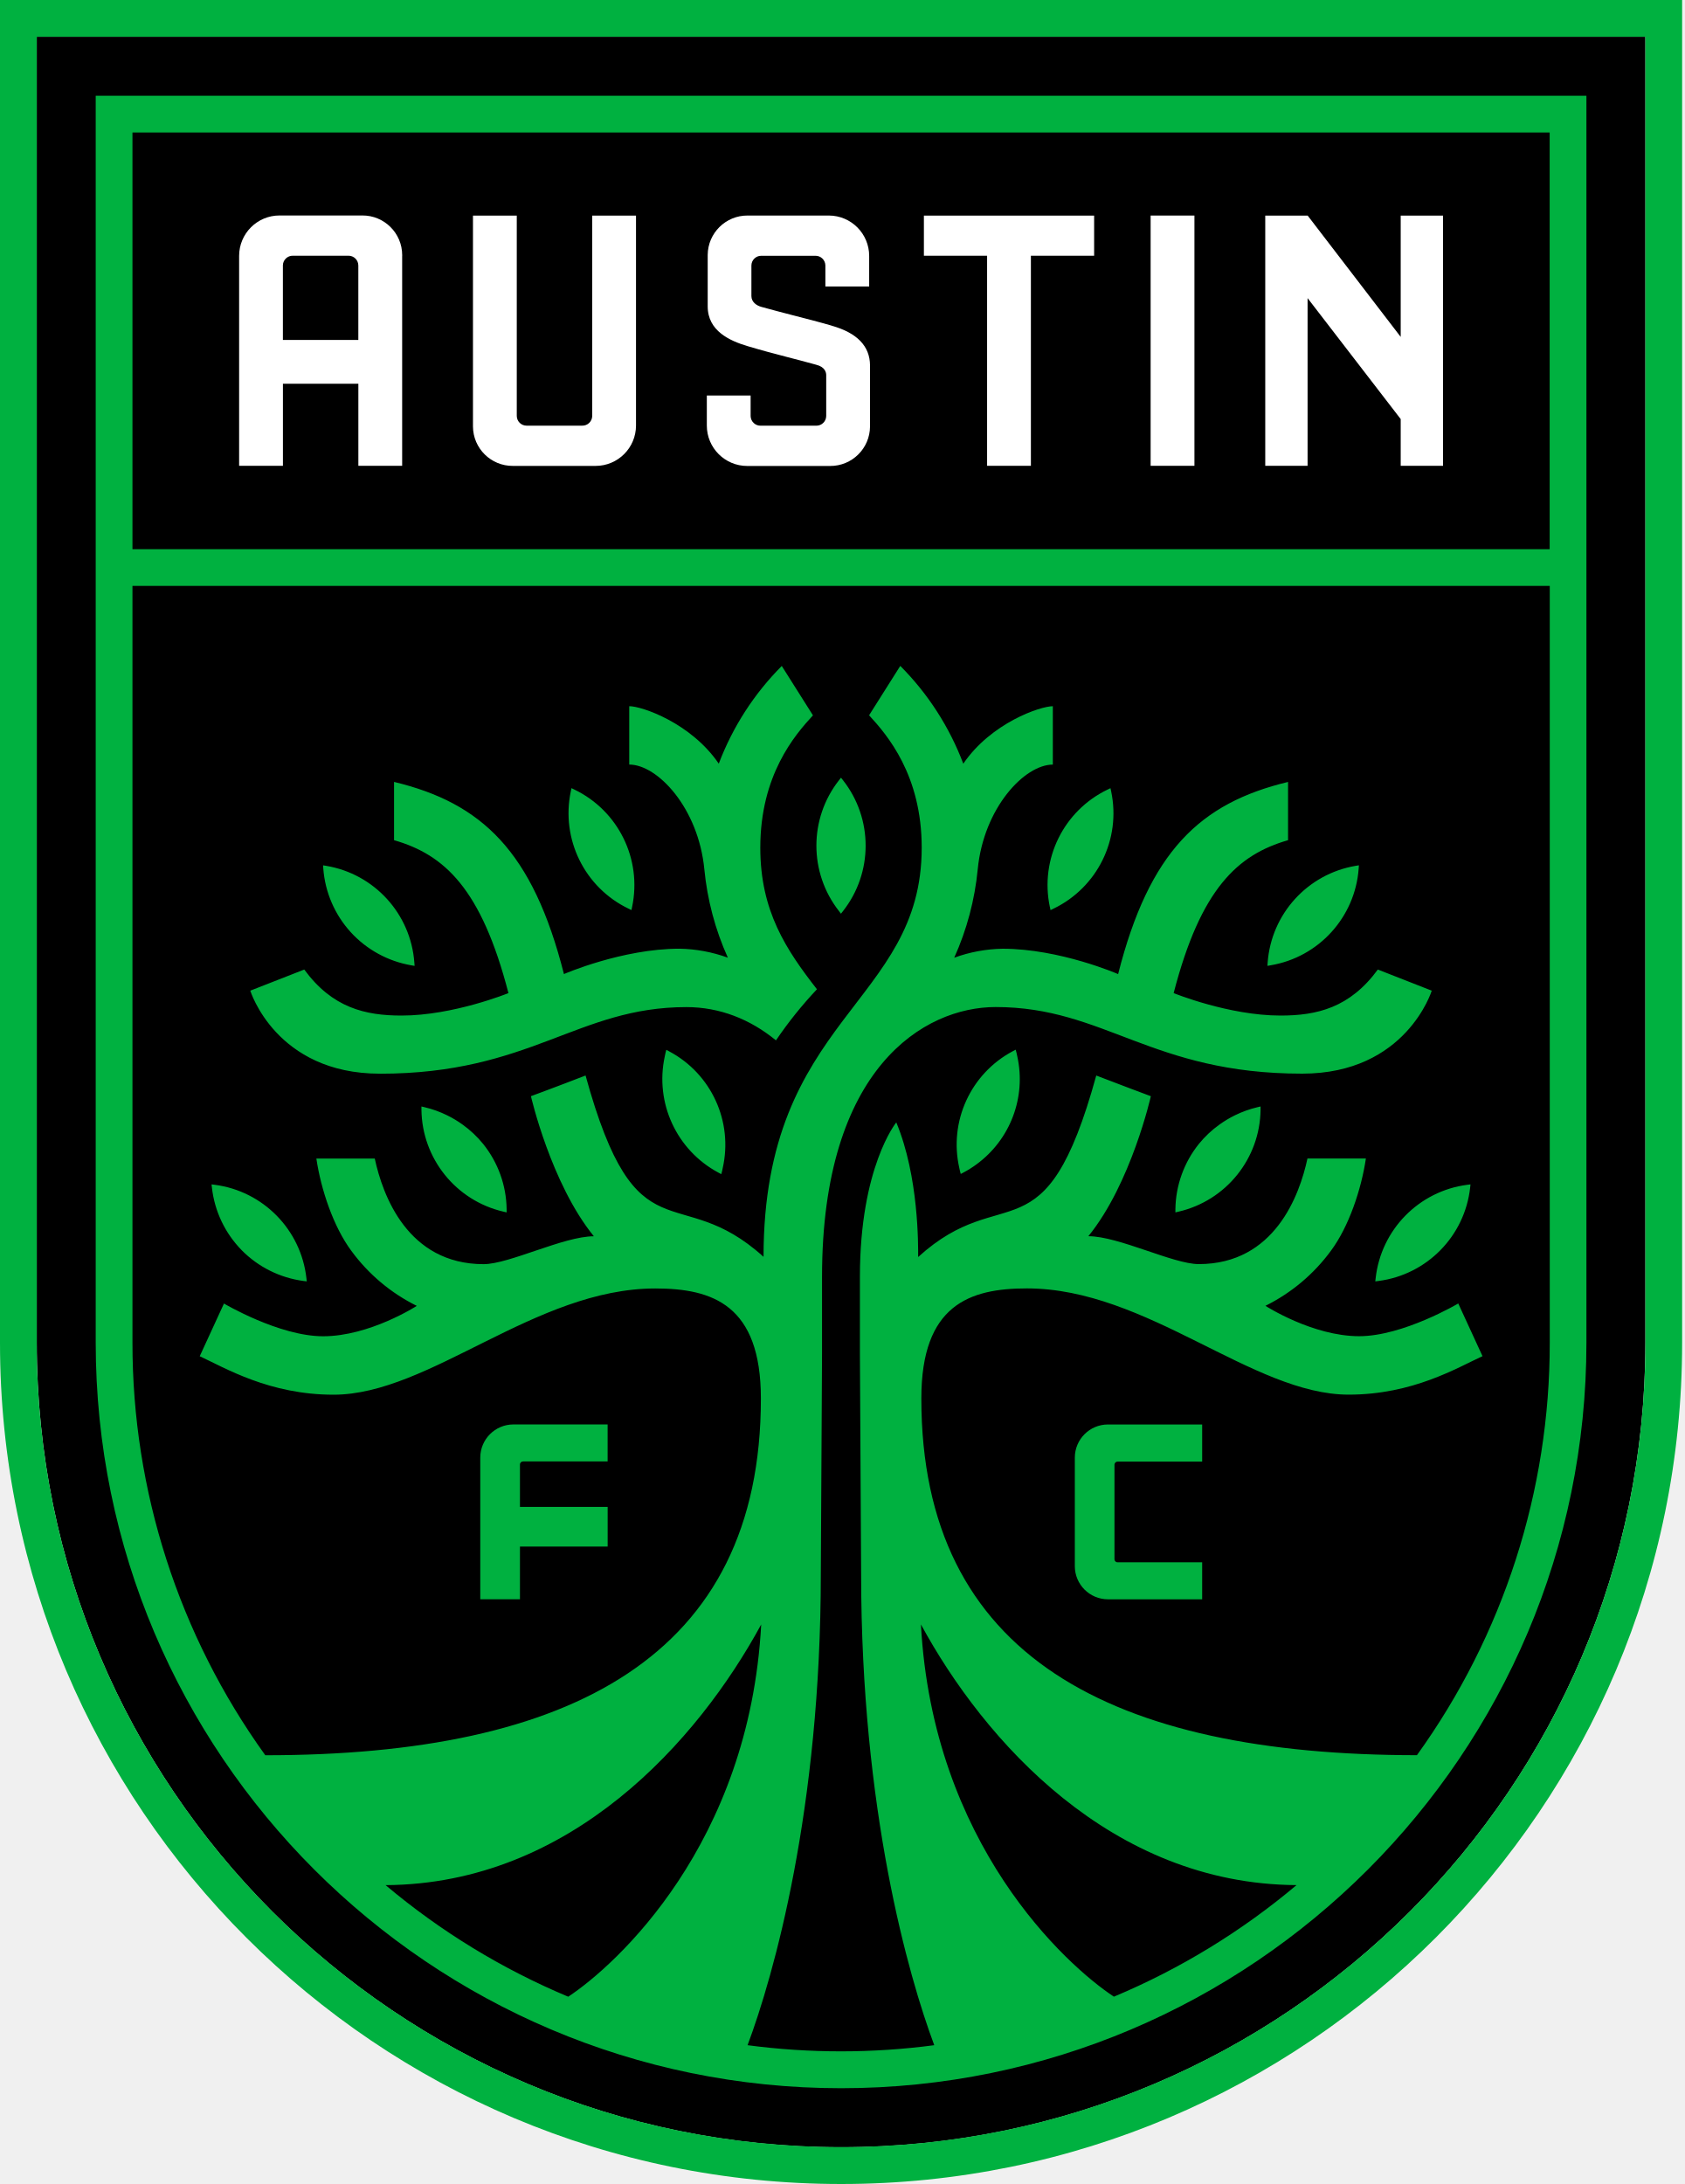
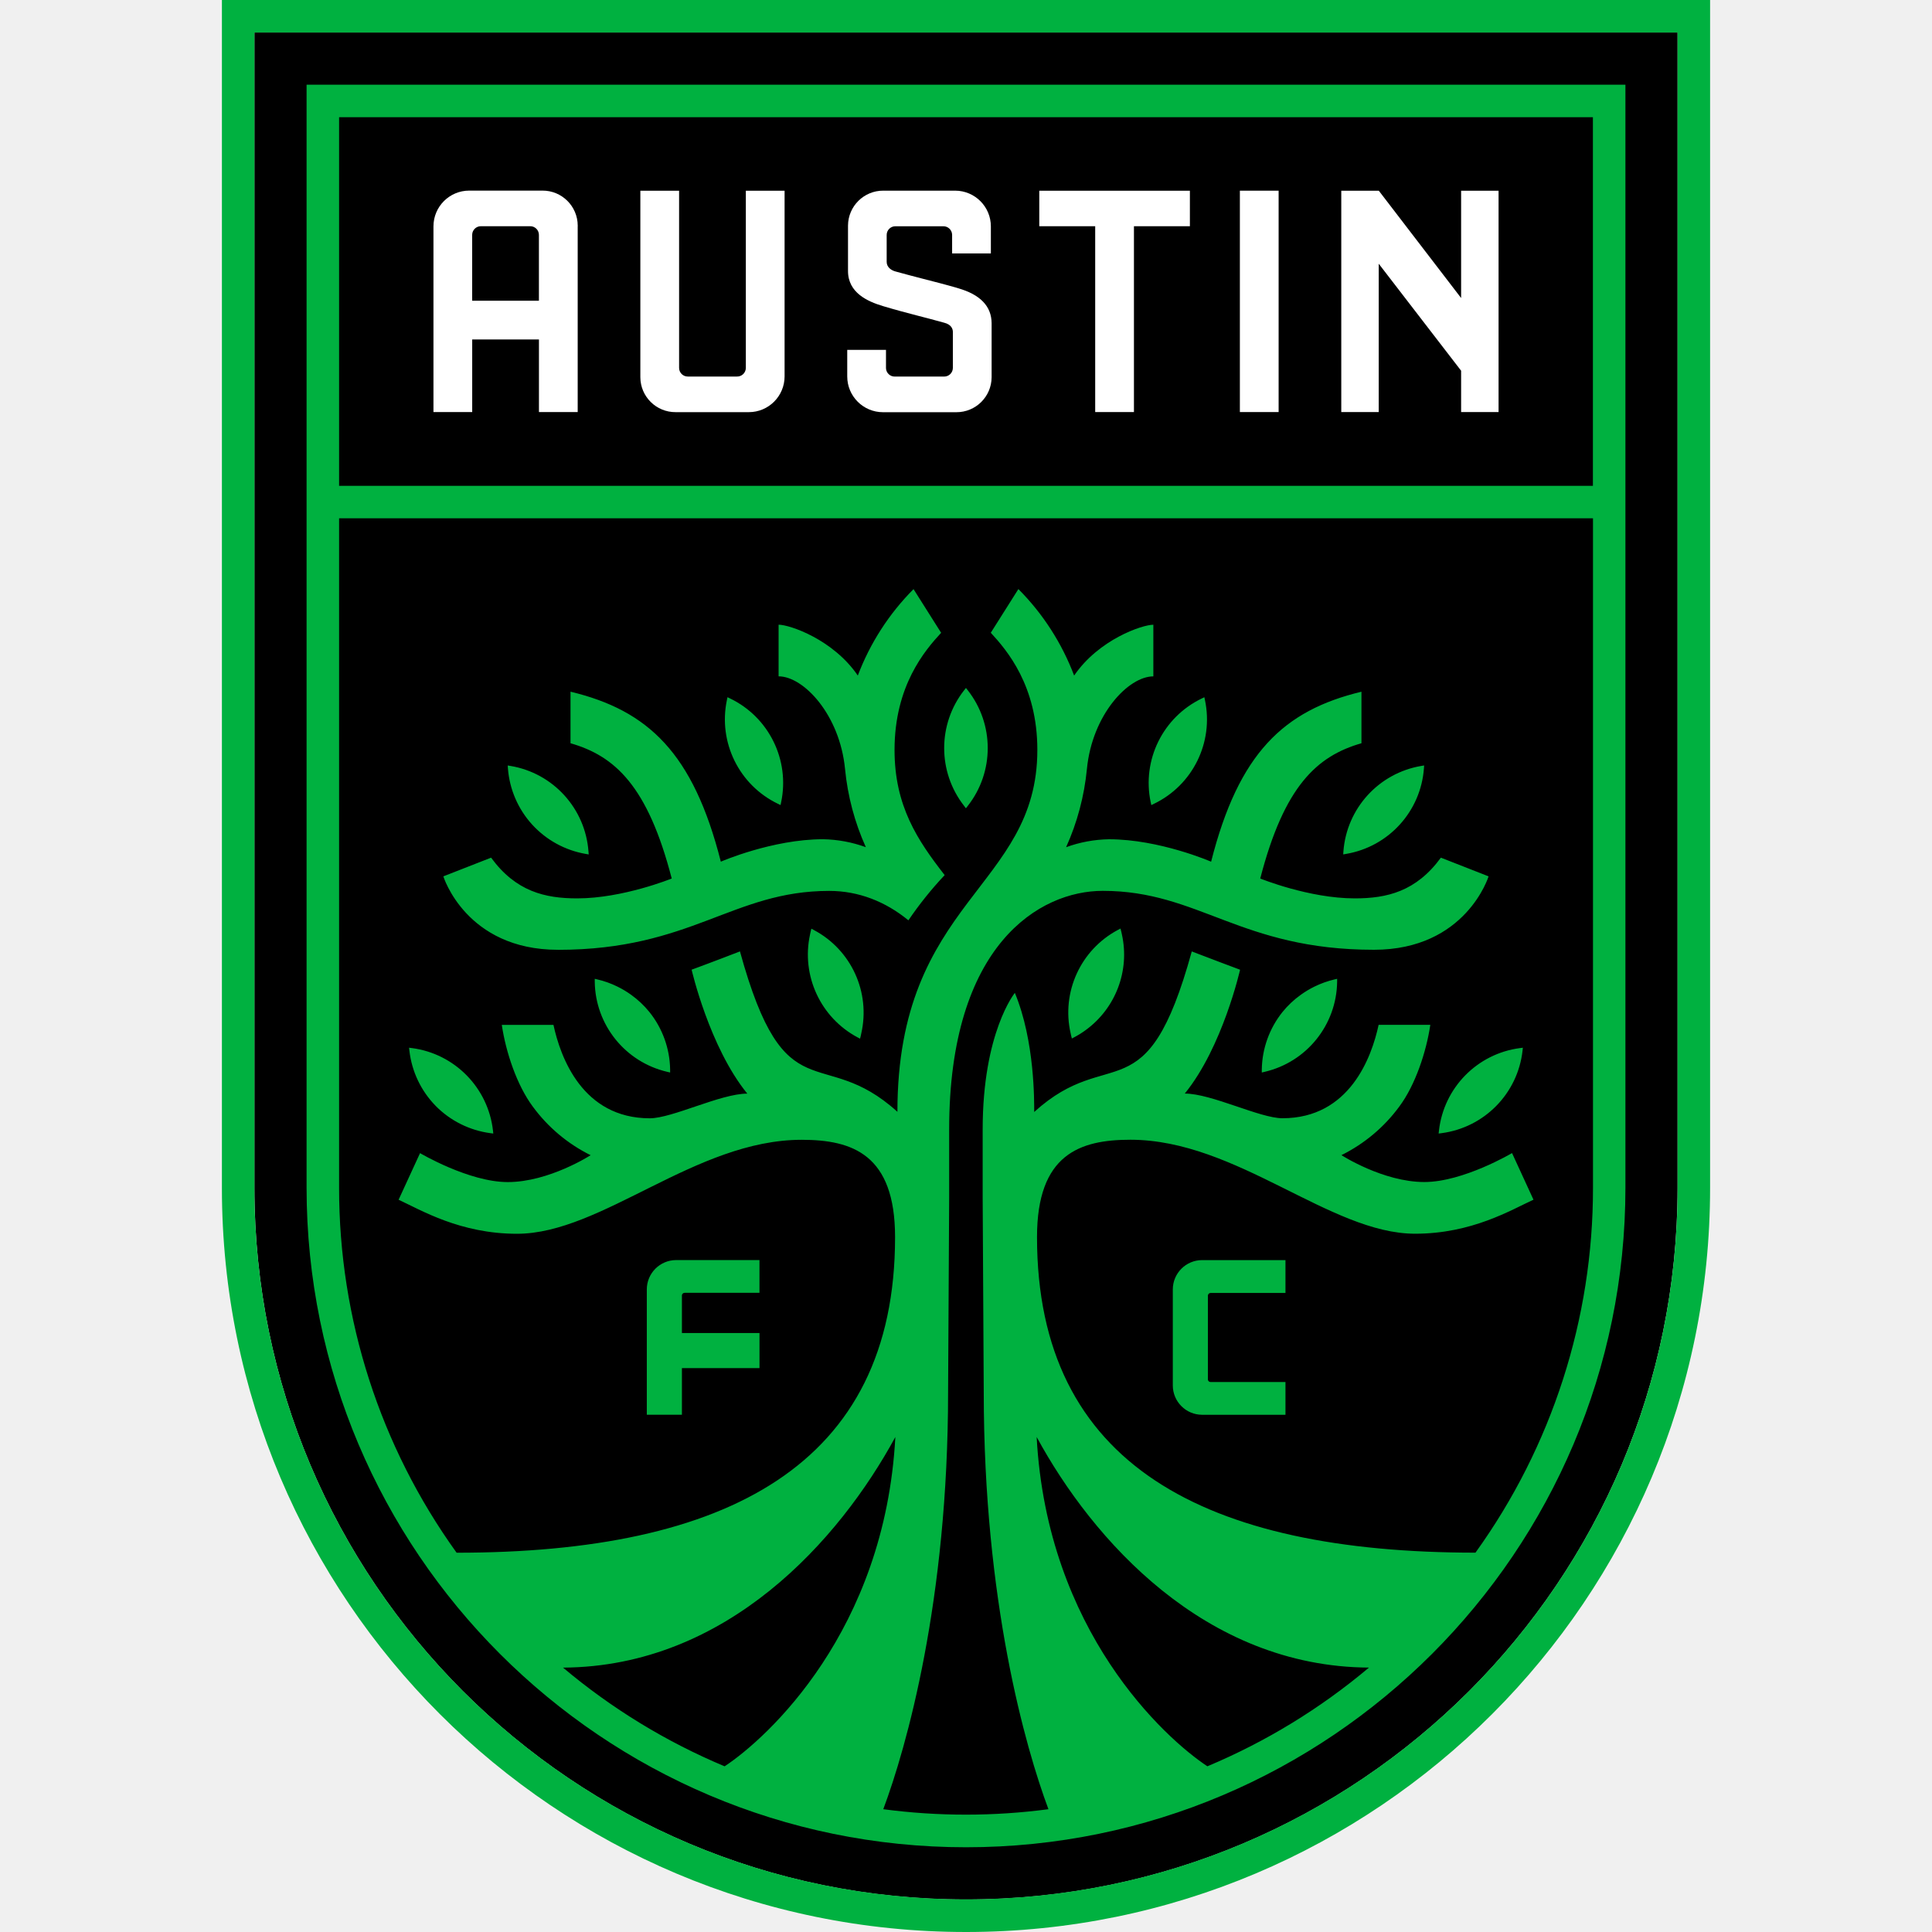
- <svg xmlns="http://www.w3.org/2000/svg" width="540" height="700" viewBox="0 0 540 700" fill="none">
-   <path d="M11.78 11.78V430.35C11.75 572.74 127.15 688.19 269.54 688.23C411.93 688.26 527.38 572.86 527.42 430.47V11.78H11.78Z" fill="black" />
-   <path d="M189.83 69.11H203.87V136.37C203.87 143.53 198.07 149.33 190.91 149.33H164.41C157.39 149.38 151.65 143.72 151.61 136.7C151.61 136.59 151.61 136.48 151.61 136.37V69.11H165.65V133.31C165.66 135.05 167.09 136.45 168.82 136.43C168.84 136.43 168.86 136.43 168.89 136.43H186.59C188.33 136.48 189.78 135.11 189.83 133.38C189.83 133.36 189.83 133.34 189.83 133.31V69.11ZM128.91 82.02V149.29H114.87V122.99H90.69V149.29H76.65V82.02C76.65 74.86 82.45 69.06 89.61 69.06H116.15C123.17 69.03 128.89 74.71 128.92 81.73C128.92 81.83 128.92 81.92 128.92 82.02H128.91ZM114.86 85.08C114.85 83.34 113.42 81.94 111.69 81.96C111.67 81.96 111.65 81.96 111.62 81.96H93.92C92.18 81.91 90.73 83.28 90.68 85.01C90.68 85.03 90.68 85.05 90.68 85.08V108.95H114.86V85.08ZM316.41 81.96V149.29H330.45V81.96H350.72V69.1H296.15V81.96H316.41ZM368.83 149.29H382.87V69.09H368.83V149.29ZM266.62 104.38C262.08 103.07 258.07 102.05 254.17 101.05C250.7 100.12 247.42 99.33 244.06 98.36C242.52 97.95 240.86 96.82 240.86 94.89V85.1C240.87 83.36 242.3 81.96 244.03 81.98C244.05 81.98 244.07 81.98 244.1 81.98H261.33C263.07 81.93 264.52 83.3 264.57 85.03C264.57 85.05 264.57 85.07 264.57 85.1V91.82H278.61V82.04C278.61 74.9 272.84 69.11 265.7 69.08H239.65C232.63 69.04 226.9 74.7 226.85 81.72C226.85 81.83 226.85 81.93 226.85 82.04V98.2C226.85 106.13 234.03 109.24 239.43 110.88C244.58 112.42 248.3 113.38 252.23 114.41C255.12 115.16 258.01 115.9 261.64 116.91C264.42 117.6 264.84 119.31 264.84 120.26V133.32C264.83 135.06 263.4 136.46 261.67 136.44C261.65 136.44 261.63 136.44 261.6 136.44H243.85C242.11 136.49 240.66 135.12 240.61 133.39C240.61 133.37 240.61 133.35 240.61 133.32V126.76H226.57V136.39C226.57 143.55 232.37 149.35 239.53 149.35H266.08C273.11 149.39 278.84 143.73 278.88 136.7C278.88 136.6 278.88 136.49 278.88 136.39V117.08C278.84 110.94 274.72 106.67 266.61 104.4L266.62 104.38ZM448.99 69.1V107.98L419.17 69.1H405.57V149.3H419.14V95.55L448.99 134.32V149.3H462.56V69.1H448.99Z" fill="white" />
-   <path d="M153.95 512.59V467.17C153.96 461.31 158.71 456.56 164.57 456.55H194.77V468.41H167.73C167.18 468.37 166.7 468.79 166.67 469.34V482.98H194.78V495.69H166.67V512.59H153.95ZM344.53 467.18V501.98C344.54 507.84 349.29 512.59 355.15 512.6H385.35V500.74H358.3C357.75 500.78 357.27 500.36 357.24 499.81V469.39C357.28 468.84 357.76 468.43 358.3 468.46H385.35V456.56H355.15C349.29 456.57 344.54 461.32 344.53 467.18ZM440.96 409.66L440.84 410.7L441.88 410.57C457.39 408.55 469.52 396.2 471.25 380.65L471.36 379.61L470.33 379.74C454.82 381.76 442.7 394.12 440.96 409.66ZM395.86 357.46C394.13 358.31 392.48 359.3 390.92 360.42C388.43 362.19 386.2 364.29 384.27 366.67C379.52 372.6 376.88 379.94 376.77 387.54V388.59L377.78 388.35C393.02 384.82 403.87 371.33 404.07 355.69V354.64L403.05 354.88C400.56 355.47 398.15 356.34 395.86 357.46ZM325.83 337.44L325.58 336.43L324.65 336.92C311.13 344.11 304.1 359.46 307.51 374.39C307.57 374.68 307.62 374.97 307.7 375.26L307.96 376.27L308.89 375.78C310.31 375.03 311.68 374.17 312.97 373.22C323.84 365.3 328.99 351.71 326.09 338.58C326 338.2 325.94 337.82 325.84 337.44H325.83ZM406.27 309.57L407.3 309.39C422.73 306.79 434.38 293.98 435.52 278.38L435.59 277.34L434.56 277.51C419.14 280.12 407.49 292.92 406.34 308.52L406.27 309.57ZM336.53 290.68L336.74 291.7L337.67 291.25C351.77 284.48 359.41 268.95 356.18 253.65L355.96 252.62L355.03 253.07C340.93 259.85 333.29 275.38 336.52 290.68H336.53ZM269.54 292.83V292.77L269.59 292.83L270.23 292.01C279.89 279.71 279.89 262.39 270.23 250.08L269.58 249.26L268.93 250.08C259.28 262.39 259.28 279.7 268.93 292.01L269.54 292.83ZM77.44 400.68C82.77 406.09 89.76 409.57 97.29 410.57L98.33 410.7L98.22 409.66C96.47 394.12 84.35 381.77 68.85 379.74L67.81 379.61L67.93 380.65C68.78 388.2 72.13 395.25 77.45 400.68H77.44ZM154.89 366.67C152.97 364.3 150.74 362.2 148.25 360.42C146.69 359.3 145.03 358.3 143.3 357.46C141.01 356.33 138.59 355.46 136.11 354.88L135.09 354.64V355.69C135.29 371.33 146.14 384.82 161.38 388.35L162.4 388.59V387.54C162.29 379.94 159.65 372.6 154.89 366.67ZM214.51 336.97L213.58 336.48L213.32 337.49C213.23 337.87 213.16 338.25 213.08 338.63C209.86 353.48 216.88 368.67 230.28 375.84L231.21 376.33L231.47 375.32C231.53 375.03 231.58 374.74 231.65 374.45C235.06 359.52 228.04 344.16 214.51 336.98V336.97ZM112.42 298.77C117.54 304.38 124.38 308.11 131.86 309.4L132.9 309.58L132.82 308.53C131.68 292.93 120.03 280.12 104.6 277.52L103.56 277.35L103.63 278.39C104.2 285.97 107.3 293.15 112.42 298.77ZM201.48 291.24L202.41 291.69L202.62 290.67C205.84 275.37 198.2 259.84 184.11 253.06L183.18 252.61L182.97 253.64C179.75 268.94 187.39 284.47 201.48 291.24ZM121.76 344.14C170.13 344.14 185.05 322.79 220.03 322.79C230.69 322.79 240.47 326.67 248.73 333.45C252.67 327.65 257.06 322.17 261.87 317.07C252 304.41 243.71 291.99 243.71 271.71C243.71 248.45 254.74 235.61 260.59 229.28L250.59 213.45C241.73 222.35 234.85 233.01 230.4 244.76C221.45 231.67 205.72 226.34 201.7 226.34V245.05C210.77 245.05 223.85 258.94 225.77 278.59C226.72 288.39 229.26 297.98 233.31 306.95C228.34 305.14 223.1 304.16 217.8 304.07C199.44 304.07 180.77 312.2 180.77 312.2C170.79 272.88 154.52 257.4 126.31 250.61V269.29C142.42 273.92 154.29 284.76 162.98 318.3C162.98 318.3 145.33 325.5 128.73 325.5C117.05 325.5 106.51 323.01 97.53 310.75L80.23 317.52C80.23 317.52 88.41 344.13 121.77 344.13L121.76 344.14ZM30.68 30.68H508.52V430.35C508.52 562.09 401.34 669.3 269.6 669.3C137.86 669.3 30.68 562.09 30.68 430.35V30.68ZM244 520.66C223.75 557.92 183.07 603.87 123.6 604.21C141.19 619.02 160.93 631.08 182.14 639.97C197.55 629.81 240.21 591.06 244 520.66ZM415.6 604.2C356.13 603.87 315.45 557.91 295.2 520.65C298.99 591.05 341.65 629.79 357.06 639.96C378.27 631.07 398.01 619.01 415.6 604.2ZM42.46 176.03H496.74V42.46H42.46V176.03ZM42.46 430.35C42.42 477.81 57.31 524.07 85.04 562.58C182.73 562.58 243.9 531 243.9 448.24C243.9 418.23 228.41 412.97 210.06 412.97C171.52 412.97 137.73 447.02 106.92 447.02C86.32 447.02 72.11 438.42 64.02 434.69L71.79 417.8C71.79 417.8 89.49 428.29 103.57 428.29C118.52 428.29 133.6 418.55 133.6 418.55C125.3 414.44 118.1 408.39 112.62 400.91C106.88 393.18 102.89 381.28 101.41 371.34H120.13C122.65 383.04 130.64 405.15 155 405.18C163.23 405.18 180.65 396.24 190.36 396.24C176.6 379.34 170.19 351.34 170.19 351.34C170.19 351.34 178.27 348.37 187.7 344.71C204.19 404.64 217.23 377.87 244.75 402.83C244.75 325.87 295.45 321.91 295.45 271.69C295.45 248.43 284.42 235.59 278.58 229.26L288.58 213.43C297.45 222.33 304.33 233.01 308.78 244.77C317.72 231.68 333.45 226.35 337.48 226.35V245.06C328.4 245.06 315.32 258.95 313.41 278.6C312.46 288.4 309.92 297.99 305.87 306.96C310.84 305.14 316.08 304.17 321.38 304.08C339.74 304.08 358.41 312.21 358.41 312.21C368.39 272.89 384.66 257.41 412.88 250.62V269.29C396.77 273.92 384.9 284.76 376.21 318.3C376.21 318.3 393.85 325.5 410.46 325.5C422.15 325.5 432.68 323.01 441.66 310.75L458.94 317.52C458.94 317.52 450.77 344.12 417.41 344.12C369.03 344.12 354.11 322.77 319.14 322.77C296.34 322.77 263.5 342.14 263.5 409.2V433.94C263.5 433.94 263.11 502.16 263.11 504.36C263.11 580.13 247.97 633.19 239.63 655.51C259.49 658.14 279.61 658.14 299.47 655.51C291.14 633.22 276.03 580.13 276.03 504.38C276.03 502.18 275.64 433.96 275.64 433.96V409.22C275.64 374.04 287.3 359.74 287.3 359.74C294.56 377.18 294.31 399.25 294.31 402.89C321.88 377.83 334.88 404.74 351.4 344.72C355.97 346.51 368.9 351.35 368.9 351.35C368.9 351.35 362.6 379.34 348.87 396.22C358.59 396.22 376 405.14 384.24 405.16C408.6 405.16 416.58 383.03 419.1 371.32H437.83C436.35 381.26 432.36 393.16 426.62 400.89C421.14 408.36 413.94 414.41 405.63 418.53C405.63 418.53 420.71 428.27 435.67 428.27C449.75 428.27 467.44 417.78 467.44 417.78L475.21 434.67C467.12 438.37 452.91 447 432.31 447C401.49 447 367.71 412.95 329.17 412.95C310.82 412.95 295.33 418.21 295.33 448.22C295.33 530.98 356.49 562.52 454.19 562.56C481.92 524.05 496.82 477.78 496.77 430.33V187.79H42.46V430.36V430.35ZM539.2 0V430.35C539.23 579.25 418.54 699.97 269.65 700C120.75 700.03 0.03 579.34 0 430.45C0 430.42 0 430.39 0 430.36V0H539.2ZM527.42 11.78H11.78V430.35C11.78 572.74 127.21 688.17 269.6 688.17C411.99 688.17 527.42 572.74 527.42 430.35V11.78Z" fill="#00B140" />
+ <svg xmlns="http://www.w3.org/2000/svg" width="700" height="700" viewBox="0 0 700 700" fill="none">
+   <path d="M583.03 11.78H92.18V430.35C92.15 572.74 207.55 688.19 349.94 688.23C492.33 688.26 607.78 572.86 607.82 430.47V11.78H583.04H583.03Z" fill="black" />
+   <path d="M270.23 69.11H284.27V136.37C284.27 143.53 278.47 149.33 271.31 149.33H244.81C237.79 149.38 232.05 143.72 232.01 136.7C232.01 136.59 232.01 136.48 232.01 136.37V69.11H246.05V133.31C246.06 135.05 247.49 136.45 249.22 136.43C249.24 136.43 249.26 136.43 249.29 136.43H266.99C268.73 136.48 270.18 135.11 270.23 133.38C270.23 133.36 270.23 133.34 270.23 133.31V69.11ZM209.31 82.02V149.29H195.27V122.99H171.09V149.29H157.05V82.02C157.05 74.86 162.85 69.06 170.01 69.06H196.55C203.57 69.03 209.29 74.71 209.32 81.73C209.32 81.83 209.32 81.92 209.32 82.02H209.31ZM195.26 85.08C195.25 83.34 193.82 81.94 192.09 81.96C192.07 81.96 192.05 81.96 192.02 81.96H174.32C172.58 81.91 171.13 83.28 171.08 85.01C171.08 85.03 171.08 85.05 171.08 85.08V108.95H195.26V85.08ZM376.56 81.96H396.81V149.29H410.85V81.96H431.12V69.1H376.55V81.96H376.56ZM449.23 149.29H463.27V69.09H449.23V149.29ZM347.02 104.38C342.48 103.07 338.47 102.05 334.57 101.05C331.1 100.12 327.82 99.33 324.46 98.36C322.92 97.95 321.26 96.82 321.26 94.89V85.1C321.27 83.36 322.7 81.96 324.43 81.98C324.45 81.98 324.47 81.98 324.5 81.98H341.73C343.47 81.93 344.92 83.3 344.97 85.03C344.97 85.05 344.97 85.07 344.97 85.1V91.82H359.01V82.04C359.01 74.9 353.24 69.11 346.1 69.08H320.05C313.03 69.04 307.3 74.7 307.25 81.72C307.25 81.83 307.25 81.93 307.25 82.04V98.2C307.25 106.13 314.43 109.24 319.83 110.88C324.98 112.42 328.7 113.38 332.63 114.41C335.52 115.16 338.41 115.9 342.04 116.91C344.82 117.6 345.24 119.31 345.24 120.26V133.32C345.23 135.06 343.8 136.46 342.07 136.44C342.05 136.44 342.03 136.44 342 136.44H324.25C322.51 136.49 321.06 135.12 321.01 133.39C321.01 133.37 321.01 133.35 321.01 133.32V126.76H306.97V136.39C306.97 143.55 312.77 149.35 319.93 149.35H346.48C353.51 149.39 359.24 143.73 359.28 136.7C359.28 136.6 359.28 136.49 359.28 136.39V117.08C359.24 110.94 355.12 106.67 347.01 104.4L347.02 104.38ZM529.39 69.1V107.98L499.57 69.1H485.97V149.3H499.54V95.55L529.39 134.32V149.3H542.96V69.1H529.39Z" fill="white" />
+   <path d="M247.06 512.59H234.35V467.17C234.36 461.31 239.11 456.56 244.97 456.55H275.17V468.41H248.13C247.58 468.37 247.1 468.79 247.07 469.34V482.98H275.18V495.69H247.07V512.59H247.06ZM424.93 467.18V501.98C424.94 507.84 429.69 512.59 435.55 512.6H465.75V500.74H438.7C438.15 500.78 437.67 500.36 437.64 499.81V469.39C437.68 468.84 438.16 468.43 438.7 468.46H465.75V456.56H435.55C429.69 456.57 424.94 461.32 424.93 467.18ZM521.36 409.66L521.24 410.7L522.28 410.57C537.79 408.55 549.92 396.2 551.65 380.65L551.76 379.61L550.73 379.74C535.22 381.76 523.1 394.12 521.36 409.66ZM476.26 357.46C474.53 358.31 472.88 359.3 471.32 360.42C468.83 362.19 466.6 364.29 464.67 366.67C459.92 372.6 457.28 379.94 457.17 387.54V388.59L458.18 388.35C473.42 384.82 484.27 371.33 484.47 355.69V354.64L483.45 354.88C480.96 355.47 478.55 356.34 476.26 357.46ZM406.23 337.44L405.98 336.43L405.05 336.92C391.53 344.11 384.5 359.46 387.91 374.39C387.97 374.68 388.02 374.97 388.1 375.26L388.36 376.27L389.29 375.78C390.71 375.03 392.08 374.17 393.37 373.22C404.24 365.3 409.39 351.71 406.49 338.58C406.4 338.2 406.34 337.82 406.24 337.44H406.23ZM486.67 309.57L487.7 309.39C503.13 306.79 514.78 293.98 515.92 278.38L515.99 277.34L514.96 277.51C499.54 280.12 487.89 292.92 486.74 308.52L486.67 309.57ZM416.93 290.68L417.14 291.7L418.07 291.25C432.17 284.48 439.81 268.95 436.58 253.65L436.36 252.62L435.43 253.07C421.33 259.85 413.69 275.38 416.92 290.68H416.93ZM349.94 292.83V292.77L349.99 292.83L350.63 292.01C360.29 279.71 360.29 262.39 350.63 250.08L349.98 249.26L349.33 250.08C339.68 262.39 339.68 279.7 349.33 292.01L349.94 292.83ZM157.84 400.68C163.17 406.09 170.16 409.57 177.69 410.57L178.73 410.7L178.62 409.66C176.87 394.12 164.75 381.77 149.25 379.74L148.21 379.61L148.33 380.65C149.18 388.2 152.53 395.25 157.85 400.68H157.84ZM235.29 366.67C233.37 364.3 231.14 362.2 228.65 360.42C227.09 359.3 225.43 358.3 223.7 357.46C221.41 356.33 218.99 355.46 216.51 354.88L215.49 354.64V355.69C215.69 371.33 226.54 384.82 241.78 388.35L242.8 388.59V387.54C242.69 379.94 240.05 372.6 235.29 366.67ZM294.91 336.97L293.98 336.48L293.72 337.49C293.63 337.87 293.56 338.25 293.48 338.63C290.26 353.48 297.28 368.67 310.68 375.84L311.61 376.33L311.87 375.32C311.93 375.03 311.98 374.74 312.05 374.45C315.46 359.52 308.44 344.16 294.91 336.98V336.97ZM192.82 298.77C197.94 304.38 204.78 308.11 212.26 309.4L213.3 309.58L213.22 308.53C212.08 292.93 200.43 280.12 185 277.52L183.96 277.35L184.03 278.39C184.6 285.97 187.7 293.15 192.82 298.77ZM281.88 291.24L282.81 291.69L283.02 290.67C286.24 275.37 278.6 259.84 264.51 253.06L263.58 252.61L263.37 253.64C260.15 268.94 267.79 284.47 281.88 291.24ZM202.16 344.14C250.53 344.14 265.45 322.79 300.43 322.79C311.09 322.79 320.87 326.67 329.13 333.45C333.07 327.65 337.46 322.17 342.27 317.07C332.4 304.41 324.11 291.99 324.11 271.71C324.11 248.45 335.14 235.61 340.99 229.28L330.99 213.45C322.13 222.35 315.25 233.01 310.8 244.76C301.85 231.67 286.12 226.34 282.1 226.34V245.05C291.17 245.05 304.25 258.94 306.17 278.59C307.12 288.39 309.66 297.98 313.71 306.95C308.74 305.14 303.5 304.16 298.2 304.07C279.84 304.07 261.17 312.2 261.17 312.2C251.19 272.88 234.92 257.4 206.71 250.61V269.29C222.82 273.92 234.69 284.76 243.38 318.3C243.38 318.3 225.73 325.5 209.13 325.5C197.45 325.5 186.91 323.01 177.93 310.75L160.63 317.52C160.63 317.52 168.81 344.13 202.17 344.13L202.16 344.14ZM111.08 30.68H588.92V430.35C588.92 562.09 481.74 669.3 350 669.3C218.26 669.3 111.08 562.09 111.08 430.35V30.68ZM324.4 520.66C304.15 557.92 263.47 603.87 204 604.21C221.59 619.02 241.33 631.08 262.54 639.97C277.95 629.81 320.61 591.06 324.4 520.66ZM496 604.2C436.53 603.87 395.85 557.91 375.6 520.65C379.39 591.05 422.05 629.79 437.46 639.96C458.67 631.07 478.41 619.01 496 604.2ZM122.86 176.03H577.14V42.46H122.86V176.02V176.03ZM122.86 430.35C122.82 477.81 137.71 524.07 165.44 562.58C263.13 562.58 324.3 531 324.3 448.24C324.3 418.23 308.81 412.97 290.46 412.97C251.92 412.97 218.13 447.02 187.32 447.02C166.72 447.02 152.51 438.42 144.42 434.69L152.19 417.8C152.19 417.8 169.89 428.29 183.97 428.29C198.92 428.29 214 418.55 214 418.55C205.7 414.44 198.5 408.39 193.02 400.91C187.28 393.18 183.29 381.28 181.81 371.34H200.53C203.05 383.04 211.04 405.15 235.4 405.18C243.63 405.18 261.05 396.24 270.76 396.24C257 379.34 250.59 351.34 250.59 351.34C250.59 351.34 258.67 348.37 268.1 344.71C284.59 404.64 297.63 377.87 325.15 402.83C325.15 325.87 375.85 321.91 375.85 271.69C375.85 248.43 364.82 235.59 358.98 229.26L368.98 213.43C377.85 222.33 384.73 233.01 389.18 244.77C398.12 231.68 413.85 226.35 417.88 226.35V245.06C408.8 245.06 395.72 258.95 393.81 278.6C392.86 288.4 390.32 297.99 386.27 306.96C391.24 305.14 396.48 304.17 401.78 304.08C420.14 304.08 438.81 312.21 438.81 312.21C448.79 272.89 465.06 257.41 493.28 250.62V269.29C477.17 273.92 465.3 284.76 456.61 318.3C456.61 318.3 474.25 325.5 490.86 325.5C502.55 325.5 513.08 323.01 522.06 310.75L539.34 317.52C539.34 317.52 531.17 344.12 497.81 344.12C449.43 344.12 434.51 322.77 399.54 322.77C376.74 322.77 343.9 342.14 343.9 409.2V433.94C343.9 433.94 343.51 502.16 343.51 504.36C343.51 580.13 328.37 633.19 320.03 655.51C339.89 658.14 360.01 658.14 379.87 655.51C371.54 633.22 356.43 580.13 356.43 504.38C356.43 502.18 356.04 433.96 356.04 433.96V409.22C356.04 374.04 367.7 359.74 367.7 359.74C374.96 377.18 374.71 399.25 374.71 402.89C402.28 377.83 415.28 404.74 431.8 344.72C436.37 346.51 449.3 351.35 449.3 351.35C449.3 351.35 443 379.34 429.27 396.22C438.99 396.22 456.4 405.14 464.64 405.16C489 405.16 496.98 383.03 499.5 371.32H518.23C516.75 381.26 512.76 393.16 507.02 400.89C501.54 408.36 494.34 414.41 486.03 418.53C486.03 418.53 501.11 428.27 516.07 428.27C530.15 428.27 547.84 417.78 547.84 417.78L555.61 434.67C547.52 438.37 533.31 447 512.71 447C481.89 447 448.11 412.95 409.57 412.95C391.22 412.95 375.73 418.21 375.73 448.22C375.73 530.98 436.89 562.52 534.59 562.56C562.32 524.05 577.22 477.78 577.17 430.33V187.79H122.86V430.36V430.35ZM619.6 0V430.35C619.63 579.25 498.94 699.97 350.05 700C201.15 700.03 80.43 579.34 80.4 430.45C80.4 430.42 80.4 430.39 80.4 430.36V0H619.6ZM607.82 11.78H92.18V430.35C92.18 572.74 207.61 688.17 350 688.17C492.39 688.17 607.82 572.74 607.82 430.35V11.78Z" fill="#00B140" />
</svg>
